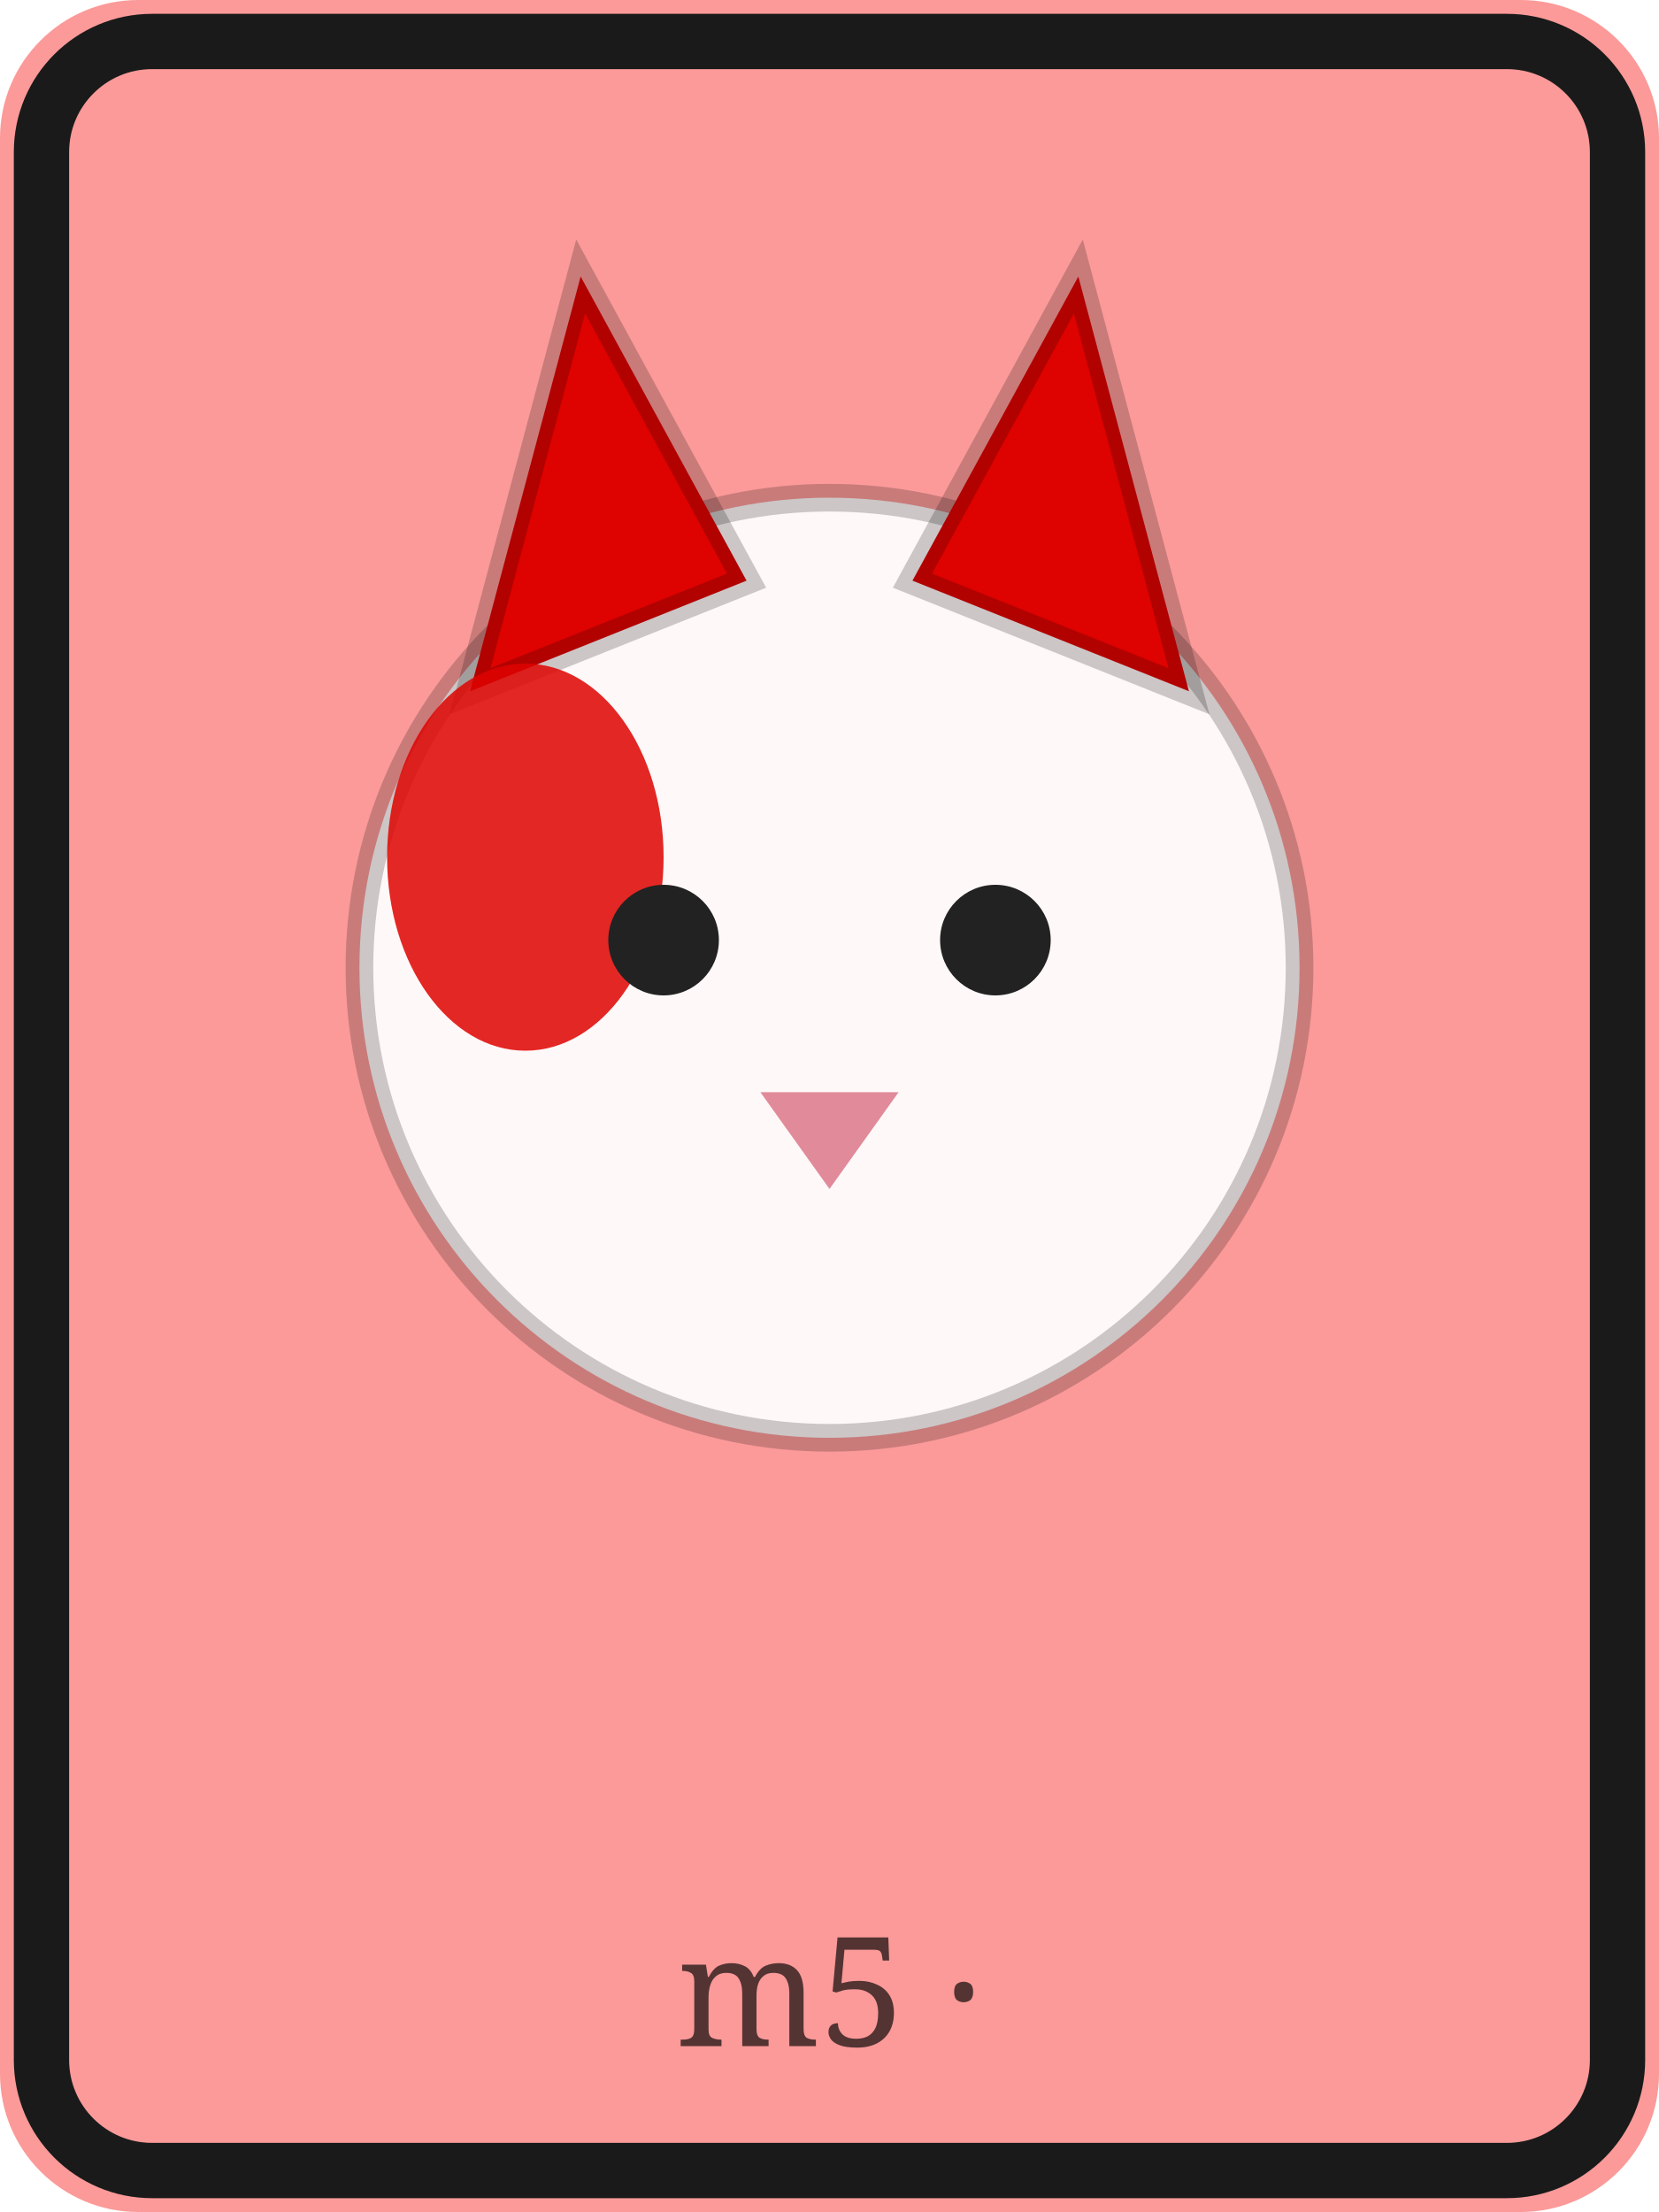
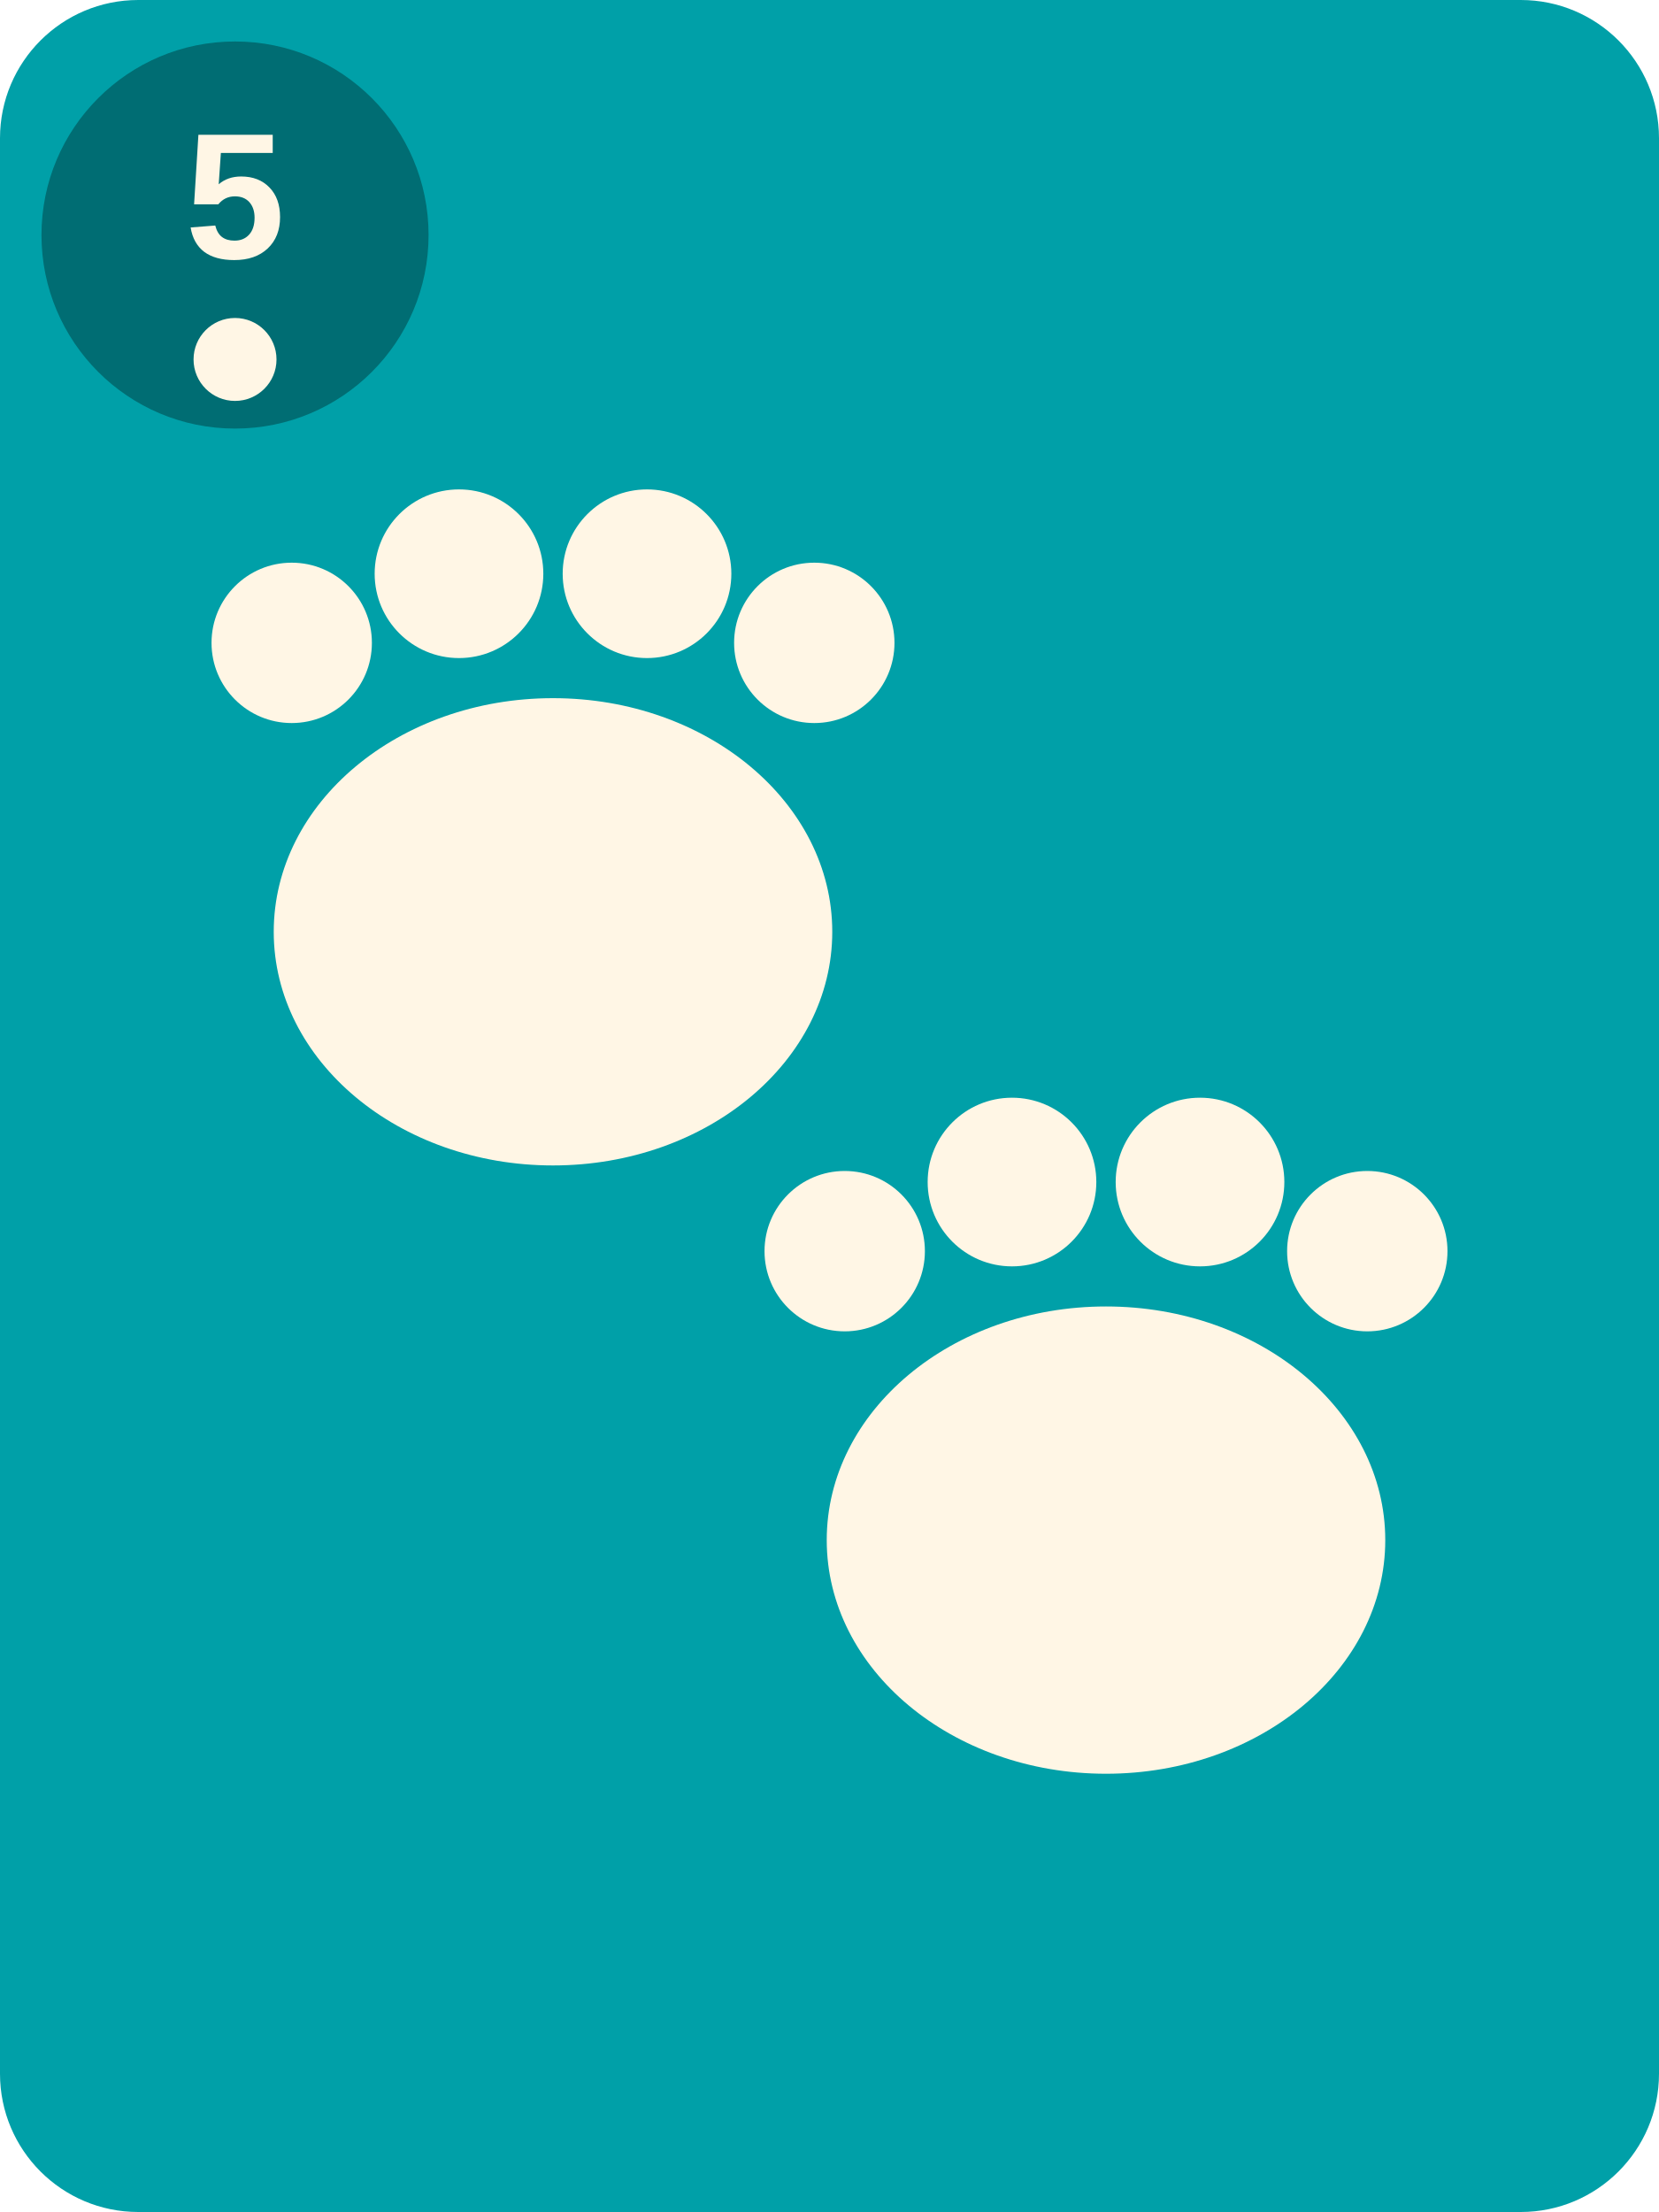
<svg xmlns="http://www.w3.org/2000/svg" viewBox="0 0 120 160">
-   <rect width="120" height="160" rx="10" fill="#FB9A99" />
-   <rect x="3" y="3" width="114" height="154" rx="8" fill="none" stroke="#1a1a1a" stroke-width="4" />
-   <circle cx="60" cy="70" r="34" fill="#ffffffee" stroke="#00000033" stroke-width="2" />
-   <polygon points="34,50 42,20 54,42" fill="#de0200" stroke="#00000033" stroke-width="2" />
-   <polygon points="86,50 78,20 66,42" fill="#de0200" stroke="#00000033" stroke-width="2" />
-   <ellipse cx="38" cy="62" rx="10" ry="14" fill="#de0200" opacity="0.85" />
-   <circle cx="48" cy="68" r="4" fill="#222" />
-   <circle cx="72" cy="68" r="4" fill="#222" />
-   <polygon points="60,86 55,79 65,79" fill="#e08a9a" />
-   <text x="60" y="148" font-family="Georgia,serif" font-size="11" fill="#000000aa" text-anchor="middle">m5 ·</text>
+   <rect width="120" height="160" rx="10" fill="#00A0A8" />
+   <circle cx="21.1" cy="46.5" r="5.8" fill="#FFF6E5" />
+   <circle cx="33.2" cy="41.5" r="6.1" fill="#FFF6E5" />
+   <circle cx="46.8" cy="41.5" r="6.1" fill="#FFF6E5" />
+   <circle cx="58.9" cy="46.5" r="5.8" fill="#FFF6E5" />
+   <ellipse cx="40" cy="67.4" rx="20.2" ry="16.9" fill="#FFF6E5" />
+   <circle cx="61.1" cy="90.5" r="5.8" fill="#FFF6E5" />
+   <circle cx="73.2" cy="85.5" r="6.1" fill="#FFF6E5" />
+   <circle cx="86.8" cy="85.5" r="6.1" fill="#FFF6E5" />
+   <circle cx="98.9" cy="90.5" r="5.8" fill="#FFF6E5" />
+   <ellipse cx="80" cy="111.4" rx="20.2" ry="16.9" fill="#FFF6E5" />
+   <circle cx="17" cy="17" r="14" fill="black" fill-opacity="0.32" />
+   <text x="17" y="15" font-family="system-ui,Arial,sans-serif" font-size="13" font-weight="800" fill="#FFF6E5" text-anchor="middle" dominant-baseline="middle">5</text>
+   <g transform="translate(17,26)">
+     <circle r="3" fill="#FFF6E5" />
+   </g>
</svg>
